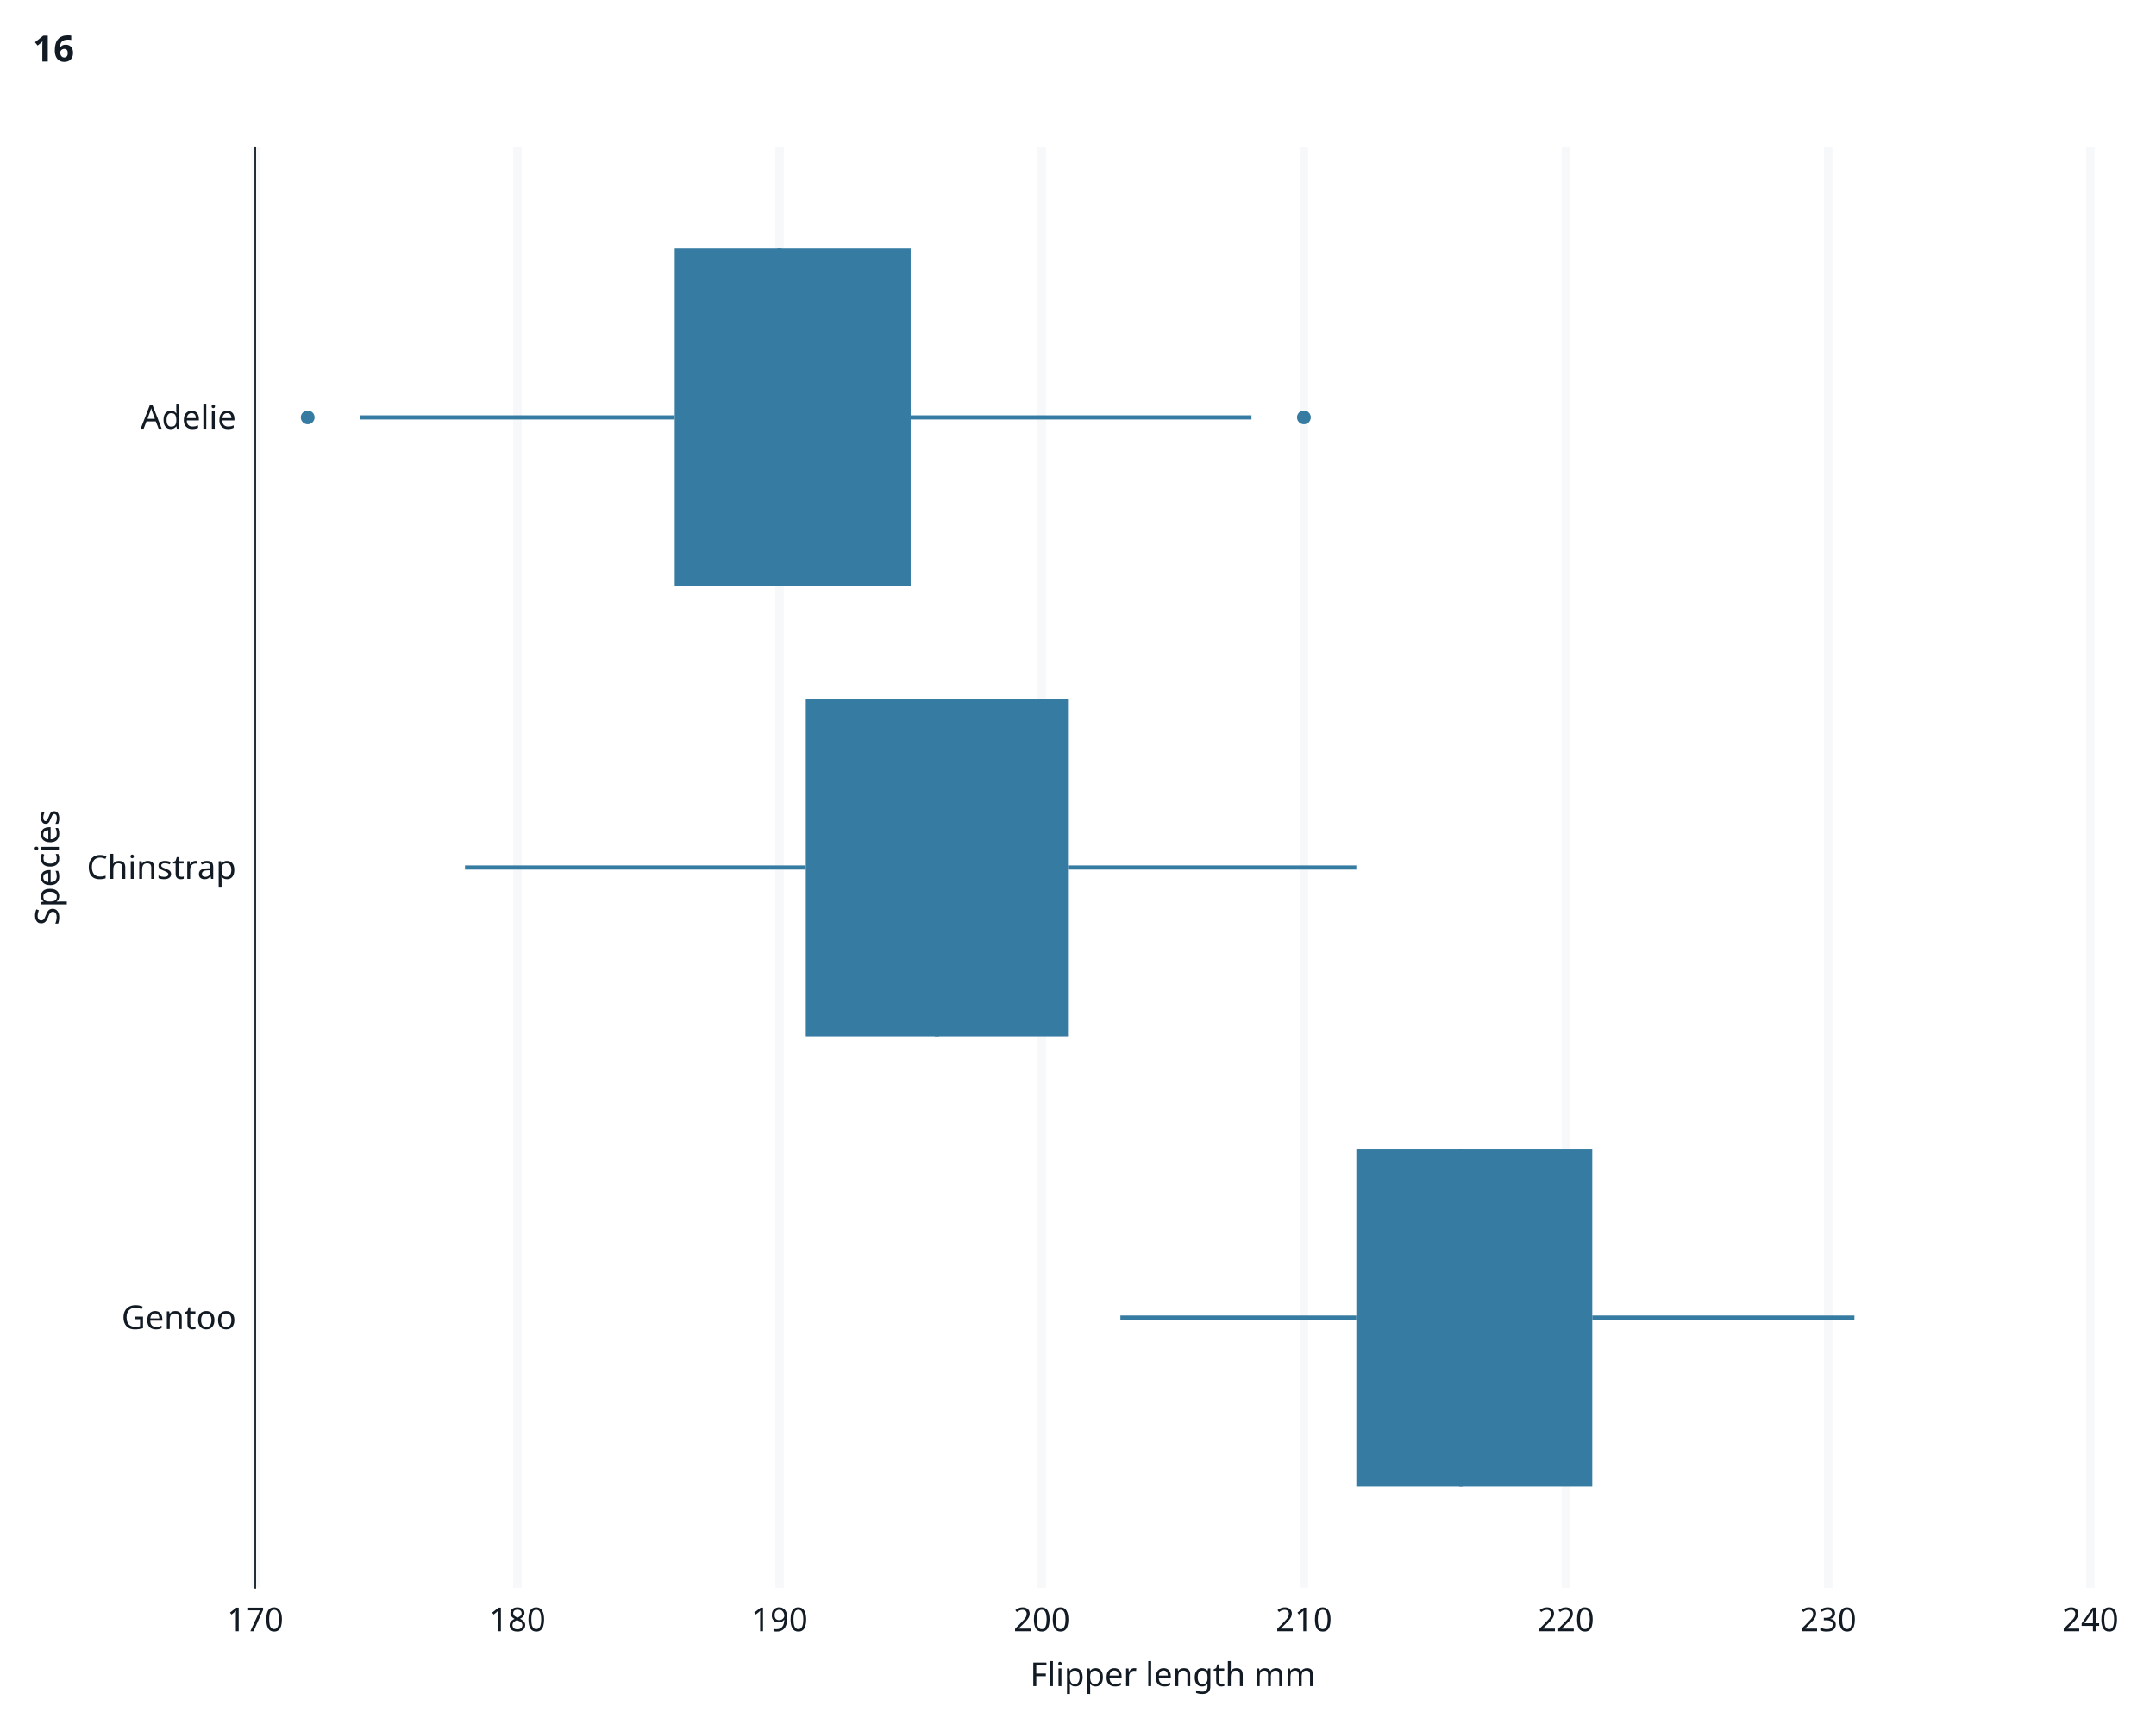
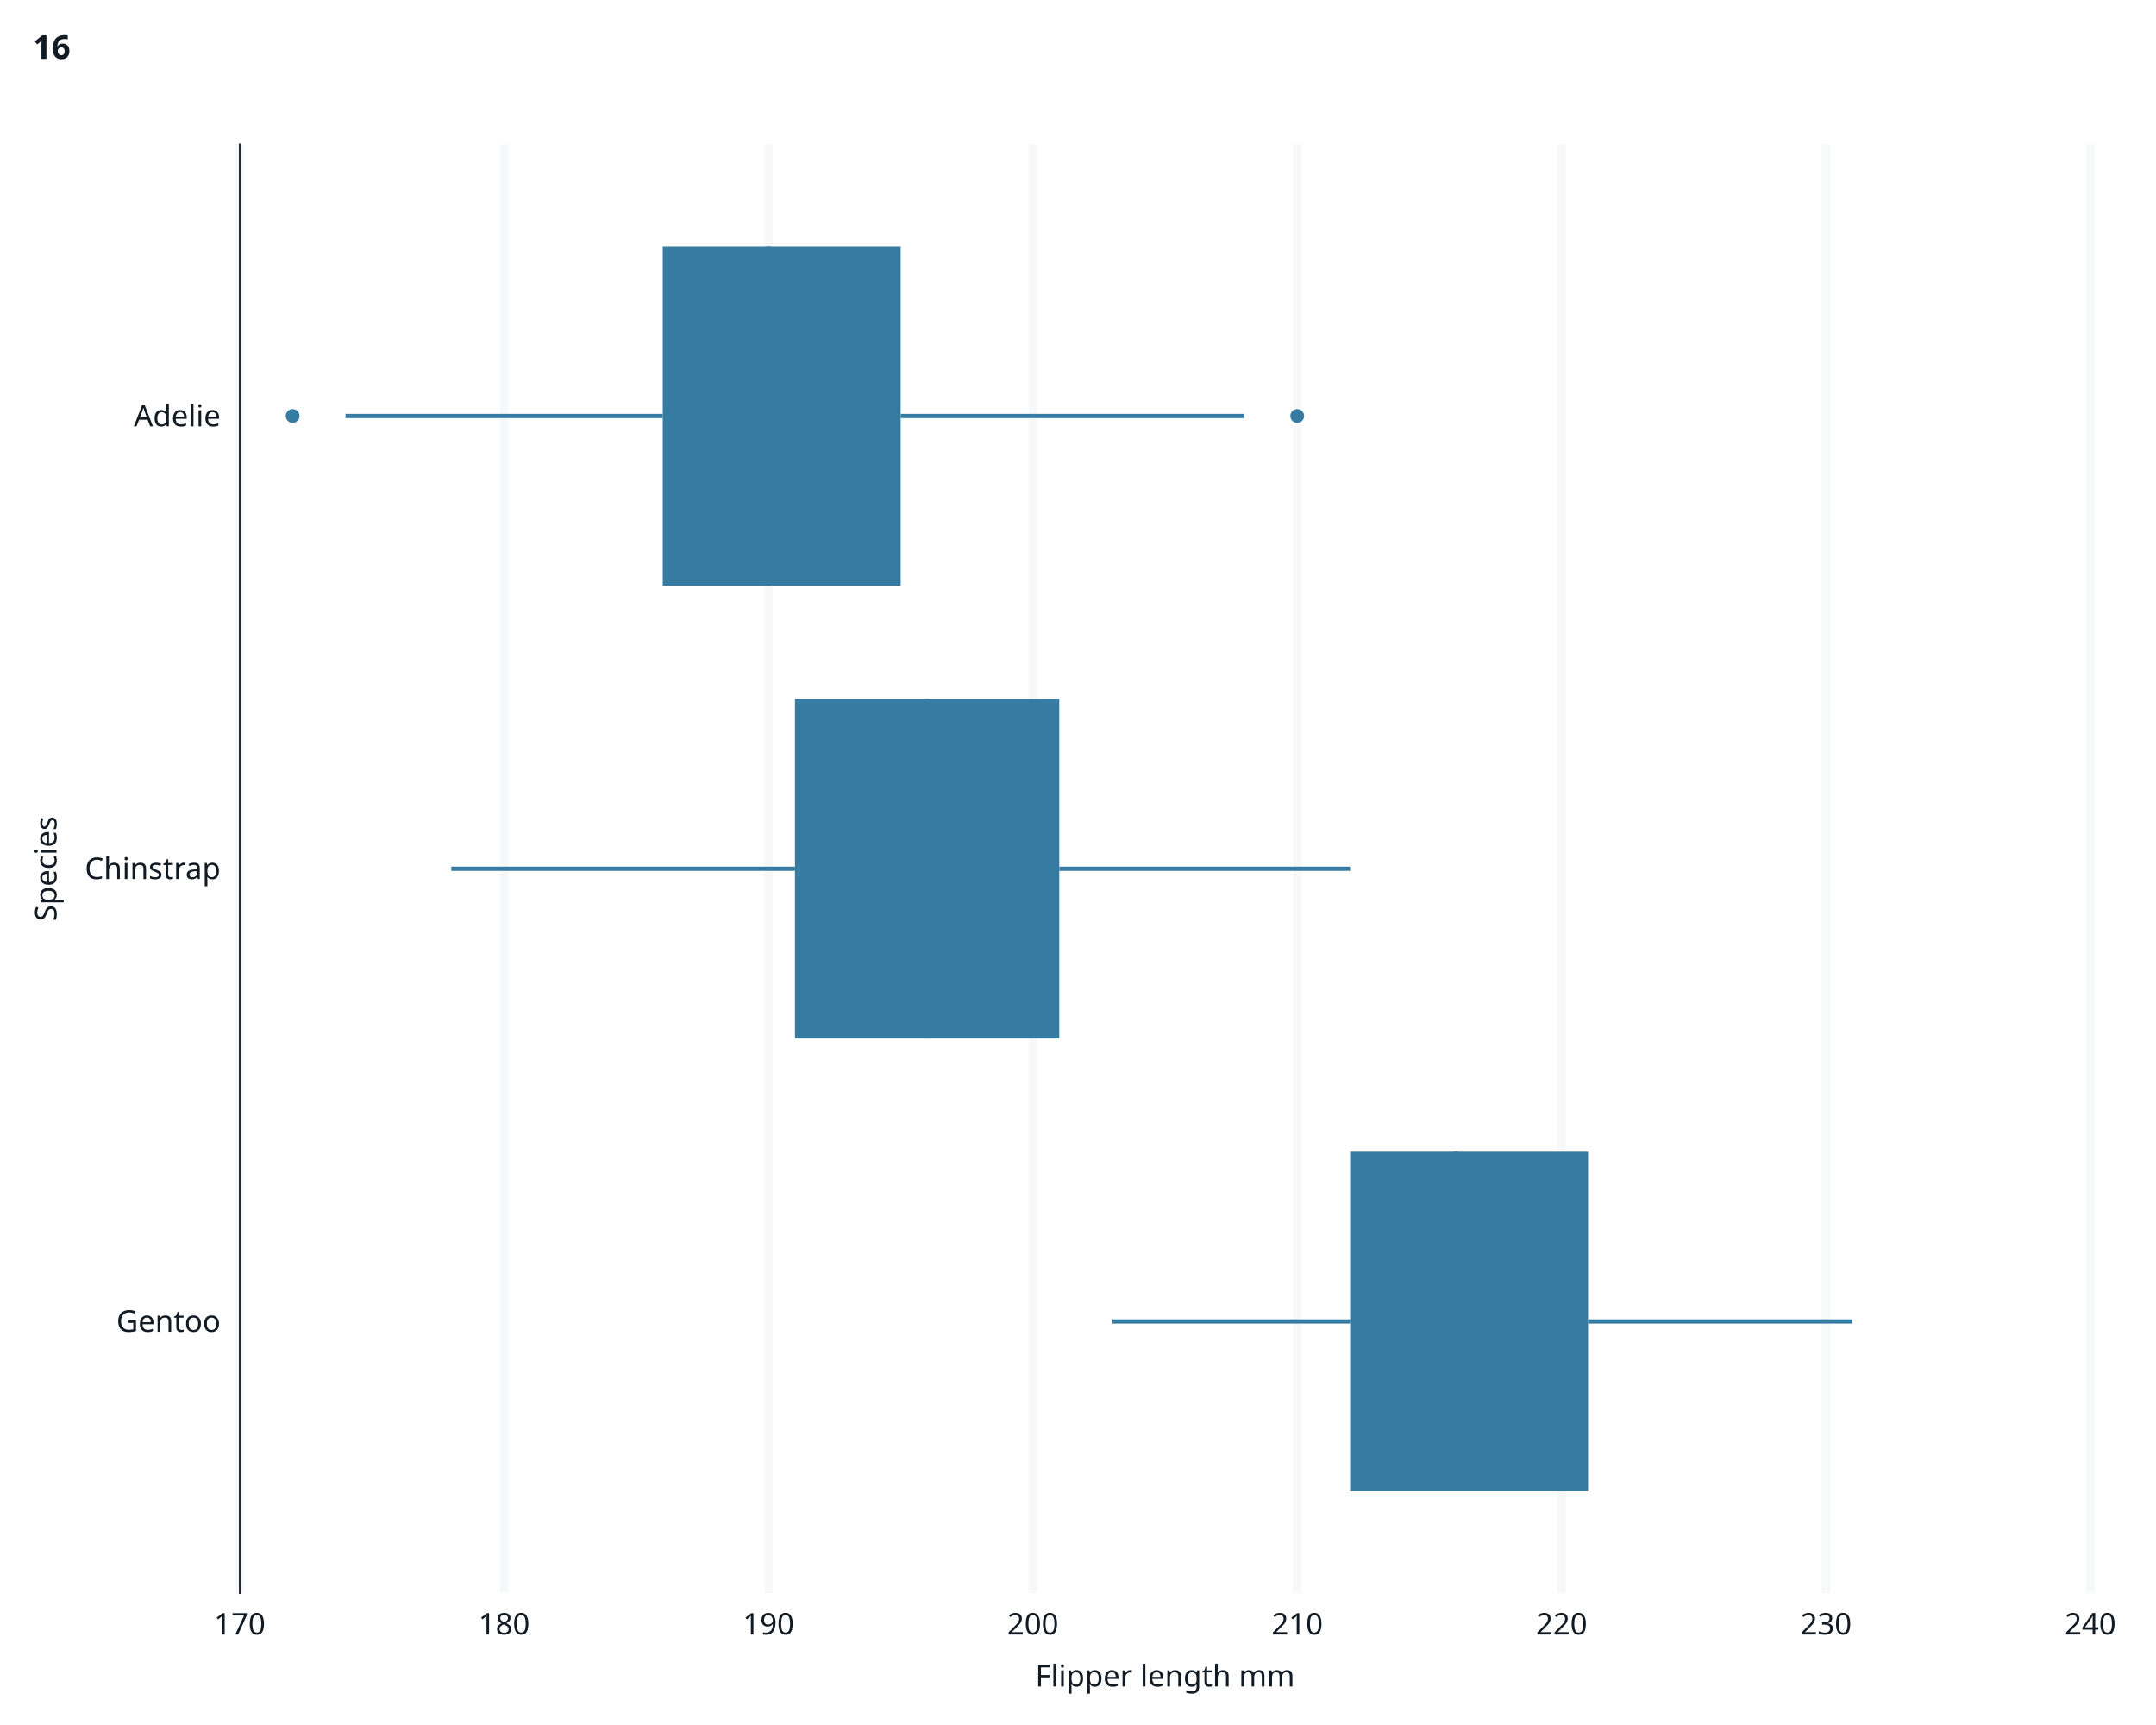
<svg xmlns="http://www.w3.org/2000/svg" class="svglite" data-engine-version="2.0" width="720.00pt" height="576.00pt" viewBox="0 0 720.00 576.00">
  <defs>
    <style type="text/css">
    .svglite line, .svglite polyline, .svglite polygon, .svglite path, .svglite rect, .svglite circle {
      fill: none;
      stroke: #000000;
      stroke-linecap: round;
      stroke-linejoin: round;
      stroke-miterlimit: 10.00;
    }
  </style>
  </defs>
  <rect width="100%" height="100%" style="stroke: none; fill: #FFFFFF;" />
  <defs>
    <clipPath id="cpMC4wMHw3MjAuMDB8MC4wMHw1NzYuMDA=">
      <rect x="0.00" y="0.00" width="720.00" height="576.00" />
    </clipPath>
  </defs>
  <g clip-path="url(#cpMC4wMHw3MjAuMDB8MC4wMHw1NzYuMDA=)">
    <rect x="0" y="0.00" width="720.00" height="576.00" style="stroke-width: 1.07; stroke: #FFFFFF; fill: #FFFFFF;" />
-     <rect x="85.25" y="49.20" width="612.83" height="480.98" style="stroke-width: 1.07; stroke: #FFFFFF; fill: #FFFFFF;" />
-     <polyline points="85.25,439.99 698.08,439.99 " style="stroke-width: 2.84; stroke: none; stroke-linecap: butt;" />
-     <polyline points="85.25,289.68 698.08,289.68 " style="stroke-width: 2.84; stroke: none; stroke-linecap: butt;" />
-     <polyline points="85.25,139.38 698.08,139.38 " style="stroke-width: 2.84; stroke: none; stroke-linecap: butt;" />
-     <polyline points="85.25,530.17 85.25,49.20 " style="stroke-width: 2.84; stroke: #F6F8FA; stroke-linecap: butt;" />
-     <polyline points="172.80,530.17 172.80,49.20 " style="stroke-width: 2.84; stroke: #F6F8FA; stroke-linecap: butt;" />
-     <polyline points="260.34,530.17 260.34,49.20 " style="stroke-width: 2.84; stroke: #F6F8FA; stroke-linecap: butt;" />
-     <polyline points="347.89,530.17 347.89,49.20 " style="stroke-width: 2.84; stroke: #F6F8FA; stroke-linecap: butt;" />
-     <polyline points="435.44,530.17 435.44,49.20 " style="stroke-width: 2.84; stroke: #F6F8FA; stroke-linecap: butt;" />
-     <polyline points="522.99,530.17 522.99,49.20 " style="stroke-width: 2.84; stroke: #F6F8FA; stroke-linecap: butt;" />
-     <polyline points="610.53,530.17 610.53,49.20 " style="stroke-width: 2.84; stroke: #F6F8FA; stroke-linecap: butt;" />
-     <polyline points="698.08,530.17 698.08,49.20 " style="stroke-width: 2.84; stroke: #F6F8FA; stroke-linecap: butt;" />
-     <line x1="531.74" y1="439.99" x2="619.29" y2="439.99" style="stroke-width: 1.41; stroke: #357BA2; stroke-linecap: butt;" />
-     <line x1="452.95" y1="439.99" x2="374.16" y2="439.99" style="stroke-width: 1.41; stroke: #357BA2; stroke-linecap: butt;" />
-     <polygon points="531.74,496.35 452.95,496.35 452.95,383.63 531.74,383.63 531.74,496.35 " style="stroke-width: 0.00; stroke: #357BA2; stroke-linecap: butt; stroke-linejoin: miter; fill: #357BA2;" />
-     <line x1="487.97" y1="496.35" x2="487.97" y2="383.63" style="stroke-width: 1.41; stroke: #357BA2; stroke-linecap: butt; stroke-linejoin: miter;" />
-     <line x1="356.65" y1="289.68" x2="452.95" y2="289.68" style="stroke-width: 1.41; stroke: #357BA2; stroke-linecap: butt;" />
-     <line x1="269.10" y1="289.68" x2="155.29" y2="289.68" style="stroke-width: 1.41; stroke: #357BA2; stroke-linecap: butt;" />
-     <polygon points="356.65,346.05 269.10,346.05 269.10,233.32 356.65,233.32 356.65,346.05 " style="stroke-width: 0.00; stroke: #357BA2; stroke-linecap: butt; stroke-linejoin: miter; fill: #357BA2;" />
-     <line x1="312.87" y1="346.05" x2="312.87" y2="233.32" style="stroke-width: 1.41; stroke: #357BA2; stroke-linecap: butt; stroke-linejoin: miter;" />
-     <circle cx="102.76" cy="139.38" r="1.95" style="stroke-width: 0.71; stroke: #357BA2; fill: #357BA2;" />
-     <circle cx="435.44" cy="139.38" r="1.95" style="stroke-width: 0.71; stroke: #357BA2; fill: #357BA2;" />
-     <line x1="304.12" y1="139.38" x2="417.93" y2="139.38" style="stroke-width: 1.41; stroke: #357BA2; stroke-linecap: butt;" />
-     <line x1="225.32" y1="139.38" x2="120.27" y2="139.38" style="stroke-width: 1.41; stroke: #357BA2; stroke-linecap: butt;" />
-     <polygon points="304.12,195.74 225.32,195.74 225.32,83.01 304.12,83.01 304.12,195.74 " style="stroke-width: 0.00; stroke: #357BA2; stroke-linecap: butt; stroke-linejoin: miter; fill: #357BA2;" />
-     <line x1="260.34" y1="195.74" x2="260.34" y2="83.01" style="stroke-width: 1.41; stroke: #357BA2; stroke-linecap: butt; stroke-linejoin: miter;" />
-     <polyline points="85.25,530.17 85.25,49.20 " style="stroke-width: 0.53; stroke: #121B24; stroke-linecap: square;" />
-     <text x="78.86" y="443.78" text-anchor="end" style="font-size: 11.00px; fill: #121B24; font-family: sans;" textLength="36.09px" lengthAdjust="spacingAndGlyphs">Gentoo</text>
-     <text x="78.86" y="293.47" text-anchor="end" style="font-size: 11.00px; fill: #121B24; font-family: sans;" textLength="47.08px" lengthAdjust="spacingAndGlyphs">Chinstrap</text>
-     <text x="78.86" y="143.16" text-anchor="end" style="font-size: 11.00px; fill: #121B24; font-family: sans;" textLength="30.58px" lengthAdjust="spacingAndGlyphs">Adelie</text>
-     <polyline points="81.60,439.99 85.25,439.99 " style="stroke-width: 0.53; stroke: none; stroke-linecap: butt;" />
-     <polyline points="81.60,289.68 85.25,289.68 " style="stroke-width: 0.53; stroke: none; stroke-linecap: butt;" />
-     <polyline points="81.60,139.38 85.25,139.38 " style="stroke-width: 0.53; stroke: none; stroke-linecap: butt;" />
-     <polyline points="85.25,530.17 698.08,530.17 " style="stroke-width: 0.53; stroke: none; stroke-linecap: square;" />
-     <polyline points="85.25,533.83 85.25,530.17 " style="stroke-width: 0.53; stroke: none; stroke-linecap: butt;" />
-     <polyline points="172.80,533.83 172.80,530.17 " style="stroke-width: 0.53; stroke: none; stroke-linecap: butt;" />
-     <polyline points="260.34,533.83 260.34,530.17 " style="stroke-width: 0.53; stroke: none; stroke-linecap: butt;" />
-     <polyline points="347.89,533.83 347.89,530.17 " style="stroke-width: 0.53; stroke: none; stroke-linecap: butt;" />
-     <polyline points="435.44,533.83 435.44,530.17 " style="stroke-width: 0.53; stroke: none; stroke-linecap: butt;" />
-     <polyline points="522.99,533.83 522.99,530.17 " style="stroke-width: 0.53; stroke: none; stroke-linecap: butt;" />
-     <polyline points="610.53,533.83 610.53,530.17 " style="stroke-width: 0.53; stroke: none; stroke-linecap: butt;" />
-     <polyline points="698.08,533.83 698.08,530.17 " style="stroke-width: 0.53; stroke: none; stroke-linecap: butt;" />
-     <text x="85.25" y="544.68" text-anchor="middle" style="font-size: 11.00px; fill: #121B24; font-family: sans;" textLength="18.35px" lengthAdjust="spacingAndGlyphs">170</text>
-     <text x="172.80" y="544.68" text-anchor="middle" style="font-size: 11.00px; fill: #121B24; font-family: sans;" textLength="18.35px" lengthAdjust="spacingAndGlyphs">180</text>
-     <text x="260.34" y="544.68" text-anchor="middle" style="font-size: 11.00px; fill: #121B24; font-family: sans;" textLength="18.35px" lengthAdjust="spacingAndGlyphs">190</text>
-     <text x="347.89" y="544.68" text-anchor="middle" style="font-size: 11.00px; fill: #121B24; font-family: sans;" textLength="18.35px" lengthAdjust="spacingAndGlyphs">200</text>
-     <text x="435.44" y="544.68" text-anchor="middle" style="font-size: 11.00px; fill: #121B24; font-family: sans;" textLength="18.35px" lengthAdjust="spacingAndGlyphs">210</text>
-     <text x="522.99" y="544.68" text-anchor="middle" style="font-size: 11.00px; fill: #121B24; font-family: sans;" textLength="18.35px" lengthAdjust="spacingAndGlyphs">220</text>
-     <text x="610.53" y="544.68" text-anchor="middle" style="font-size: 11.00px; fill: #121B24; font-family: sans;" textLength="18.35px" lengthAdjust="spacingAndGlyphs">230</text>
-     <text x="698.08" y="544.68" text-anchor="middle" style="font-size: 11.00px; fill: #121B24; font-family: sans;" textLength="18.35px" lengthAdjust="spacingAndGlyphs">240</text>
-     <text x="391.67" y="563.02" text-anchor="middle" style="font-size: 11.00px; fill: #121B24; font-family: sans;" textLength="88.04px" lengthAdjust="spacingAndGlyphs">Flipper length mm</text>
-     <text transform="translate(19.67,289.68) rotate(-90)" text-anchor="middle" style="font-size: 11.00px; fill: #121B24; font-family: sans;" textLength="39.14px" lengthAdjust="spacingAndGlyphs">Species</text>
-     <text x="10.96" y="20.54" style="font-size: 12.10px; font-weight: bold; fill: #121B24; font-family: sans;" textLength="13.46px" lengthAdjust="spacingAndGlyphs">16</text>
+     <rect x="80.07" y="48.21" width="618.01" height="483.76" style="stroke-width: 1.07; stroke: #FFFFFF; fill: #FFFFFF;" />
+     <polyline points="80.07,441.26 698.08,441.26 " style="stroke-width: 2.84; stroke: none; stroke-linecap: butt;" />
+     <polyline points="80.07,290.09 698.08,290.09 " style="stroke-width: 2.84; stroke: none; stroke-linecap: butt;" />
+     <polyline points="80.07,138.91 698.08,138.91 " style="stroke-width: 2.84; stroke: none; stroke-linecap: butt;" />
+     <polyline points="80.07,531.97 80.07,48.21 " style="stroke-width: 2.84; stroke: #F6F8FA; stroke-linecap: butt;" />
+     <polyline points="168.36,531.97 168.36,48.21 " style="stroke-width: 2.84; stroke: #F6F8FA; stroke-linecap: butt;" />
+     <polyline points="256.65,531.97 256.65,48.21 " style="stroke-width: 2.84; stroke: #F6F8FA; stroke-linecap: butt;" />
+     <polyline points="344.93,531.97 344.93,48.21 " style="stroke-width: 2.84; stroke: #F6F8FA; stroke-linecap: butt;" />
+     <polyline points="433.22,531.97 433.22,48.21 " style="stroke-width: 2.84; stroke: #F6F8FA; stroke-linecap: butt;" />
+     <polyline points="521.51,531.97 521.51,48.21 " style="stroke-width: 2.84; stroke: #F6F8FA; stroke-linecap: butt;" />
+     <polyline points="609.80,531.97 609.80,48.21 " style="stroke-width: 2.84; stroke: #F6F8FA; stroke-linecap: butt;" />
+     <polyline points="698.08,531.97 698.08,48.21 " style="stroke-width: 2.84; stroke: #F6F8FA; stroke-linecap: butt;" />
+     <line x1="530.34" y1="441.26" x2="618.62" y2="441.26" style="stroke-width: 1.41; stroke: #357BA2; stroke-linecap: butt;" />
+     <line x1="450.88" y1="441.26" x2="371.42" y2="441.26" style="stroke-width: 1.41; stroke: #357BA2; stroke-linecap: butt;" />
+     <polygon points="530.34,497.95 450.88,497.95 450.88,384.57 530.34,384.57 530.34,497.95 " style="stroke-width: 0.00; stroke: #357BA2; stroke-linecap: butt; stroke-linejoin: miter; fill: #357BA2;" />
+     <line x1="486.19" y1="497.95" x2="486.19" y2="384.57" style="stroke-width: 1.41; stroke: #357BA2; stroke-linecap: butt; stroke-linejoin: miter;" />
+     <line x1="353.76" y1="290.09" x2="450.88" y2="290.09" style="stroke-width: 1.41; stroke: #357BA2; stroke-linecap: butt;" />
+     <line x1="265.48" y1="290.09" x2="150.70" y2="290.09" style="stroke-width: 1.41; stroke: #357BA2; stroke-linecap: butt;" />
+     <polygon points="353.76,346.78 265.48,346.78 265.48,233.40 353.76,233.40 353.76,346.78 " style="stroke-width: 0.00; stroke: #357BA2; stroke-linecap: butt; stroke-linejoin: miter; fill: #357BA2;" />
+     <line x1="309.62" y1="346.78" x2="309.62" y2="233.40" style="stroke-width: 1.41; stroke: #357BA2; stroke-linecap: butt; stroke-linejoin: miter;" />
+     <circle cx="97.73" cy="138.91" r="1.95" style="stroke-width: 0.71; stroke: #357BA2; fill: #357BA2;" />
+     <circle cx="433.22" cy="138.91" r="1.95" style="stroke-width: 0.71; stroke: #357BA2; fill: #357BA2;" />
+     <line x1="300.79" y1="138.91" x2="415.56" y2="138.91" style="stroke-width: 1.41; stroke: #357BA2; stroke-linecap: butt;" />
+     <line x1="221.33" y1="138.91" x2="115.39" y2="138.91" style="stroke-width: 1.41; stroke: #357BA2; stroke-linecap: butt;" />
+     <polygon points="300.79,195.60 221.33,195.60 221.33,82.22 300.79,82.22 300.79,195.60 " style="stroke-width: 0.00; stroke: #357BA2; stroke-linecap: butt; stroke-linejoin: miter; fill: #357BA2;" />
+     <line x1="256.65" y1="195.60" x2="256.65" y2="82.22" style="stroke-width: 1.41; stroke: #357BA2; stroke-linecap: butt; stroke-linejoin: miter;" />
+     <polyline points="80.07,531.97 80.07,48.21 " style="stroke-width: 0.53; stroke: #121B24; stroke-linecap: square;" />
+     <text x="73.68" y="444.70" text-anchor="end" style="font-size: 10.00px; fill: #121B24; font-family: sans;" textLength="32.81px" lengthAdjust="spacingAndGlyphs">Gentoo</text>
+     <text x="73.68" y="293.53" text-anchor="end" style="font-size: 10.00px; fill: #121B24; font-family: sans;" textLength="42.80px" lengthAdjust="spacingAndGlyphs">Chinstrap</text>
+     <text x="73.68" y="142.36" text-anchor="end" style="font-size: 10.00px; fill: #121B24; font-family: sans;" textLength="27.80px" lengthAdjust="spacingAndGlyphs">Adelie</text>
+     <polyline points="76.42,441.26 80.07,441.26 " style="stroke-width: 0.53; stroke: none; stroke-linecap: butt;" />
+     <polyline points="76.42,290.09 80.07,290.09 " style="stroke-width: 0.53; stroke: none; stroke-linecap: butt;" />
+     <polyline points="76.42,138.91 80.07,138.91 " style="stroke-width: 0.53; stroke: none; stroke-linecap: butt;" />
+     <polyline points="80.07,531.97 698.08,531.97 " style="stroke-width: 0.53; stroke: none; stroke-linecap: square;" />
+     <polyline points="80.07,535.62 80.07,531.97 " style="stroke-width: 0.53; stroke: none; stroke-linecap: butt;" />
+     <polyline points="168.36,535.62 168.36,531.97 " style="stroke-width: 0.53; stroke: none; stroke-linecap: butt;" />
+     <polyline points="256.65,535.62 256.65,531.97 " style="stroke-width: 0.53; stroke: none; stroke-linecap: butt;" />
+     <polyline points="344.93,535.62 344.93,531.97 " style="stroke-width: 0.53; stroke: none; stroke-linecap: butt;" />
+     <polyline points="433.22,535.62 433.22,531.97 " style="stroke-width: 0.53; stroke: none; stroke-linecap: butt;" />
+     <polyline points="521.51,535.62 521.51,531.97 " style="stroke-width: 0.53; stroke: none; stroke-linecap: butt;" />
+     <polyline points="609.80,535.62 609.80,531.97 " style="stroke-width: 0.53; stroke: none; stroke-linecap: butt;" />
+     <polyline points="698.08,535.62 698.08,531.97 " style="stroke-width: 0.53; stroke: none; stroke-linecap: butt;" />
+     <text x="80.07" y="545.79" text-anchor="middle" style="font-size: 10.00px; fill: #121B24; font-family: sans;" textLength="16.69px" lengthAdjust="spacingAndGlyphs">170</text>
+     <text x="168.36" y="545.79" text-anchor="middle" style="font-size: 10.00px; fill: #121B24; font-family: sans;" textLength="16.69px" lengthAdjust="spacingAndGlyphs">180</text>
+     <text x="256.65" y="545.79" text-anchor="middle" style="font-size: 10.00px; fill: #121B24; font-family: sans;" textLength="16.69px" lengthAdjust="spacingAndGlyphs">190</text>
+     <text x="344.93" y="545.79" text-anchor="middle" style="font-size: 10.00px; fill: #121B24; font-family: sans;" textLength="16.69px" lengthAdjust="spacingAndGlyphs">200</text>
+     <text x="433.22" y="545.79" text-anchor="middle" style="font-size: 10.00px; fill: #121B24; font-family: sans;" textLength="16.69px" lengthAdjust="spacingAndGlyphs">210</text>
+     <text x="521.51" y="545.79" text-anchor="middle" style="font-size: 10.00px; fill: #121B24; font-family: sans;" textLength="16.69px" lengthAdjust="spacingAndGlyphs">220</text>
+     <text x="609.80" y="545.79" text-anchor="middle" style="font-size: 10.00px; fill: #121B24; font-family: sans;" textLength="16.69px" lengthAdjust="spacingAndGlyphs">230</text>
+     <text x="698.08" y="545.79" text-anchor="middle" style="font-size: 10.00px; fill: #121B24; font-family: sans;" textLength="16.69px" lengthAdjust="spacingAndGlyphs">240</text>
+     <text x="389.08" y="563.13" text-anchor="middle" style="font-size: 10.00px; fill: #121B24; font-family: sans;" textLength="80.03px" lengthAdjust="spacingAndGlyphs">Flipper length mm</text>
+     <text transform="translate(18.88,290.09) rotate(-90)" text-anchor="middle" style="font-size: 10.00px; fill: #121B24; font-family: sans;" textLength="35.59px" lengthAdjust="spacingAndGlyphs">Species</text>
+     <text x="10.96" y="19.67" style="font-size: 11.00px; font-weight: bold; fill: #121B24; font-family: sans;" textLength="12.24px" lengthAdjust="spacingAndGlyphs">16</text>
  </g>
</svg>
